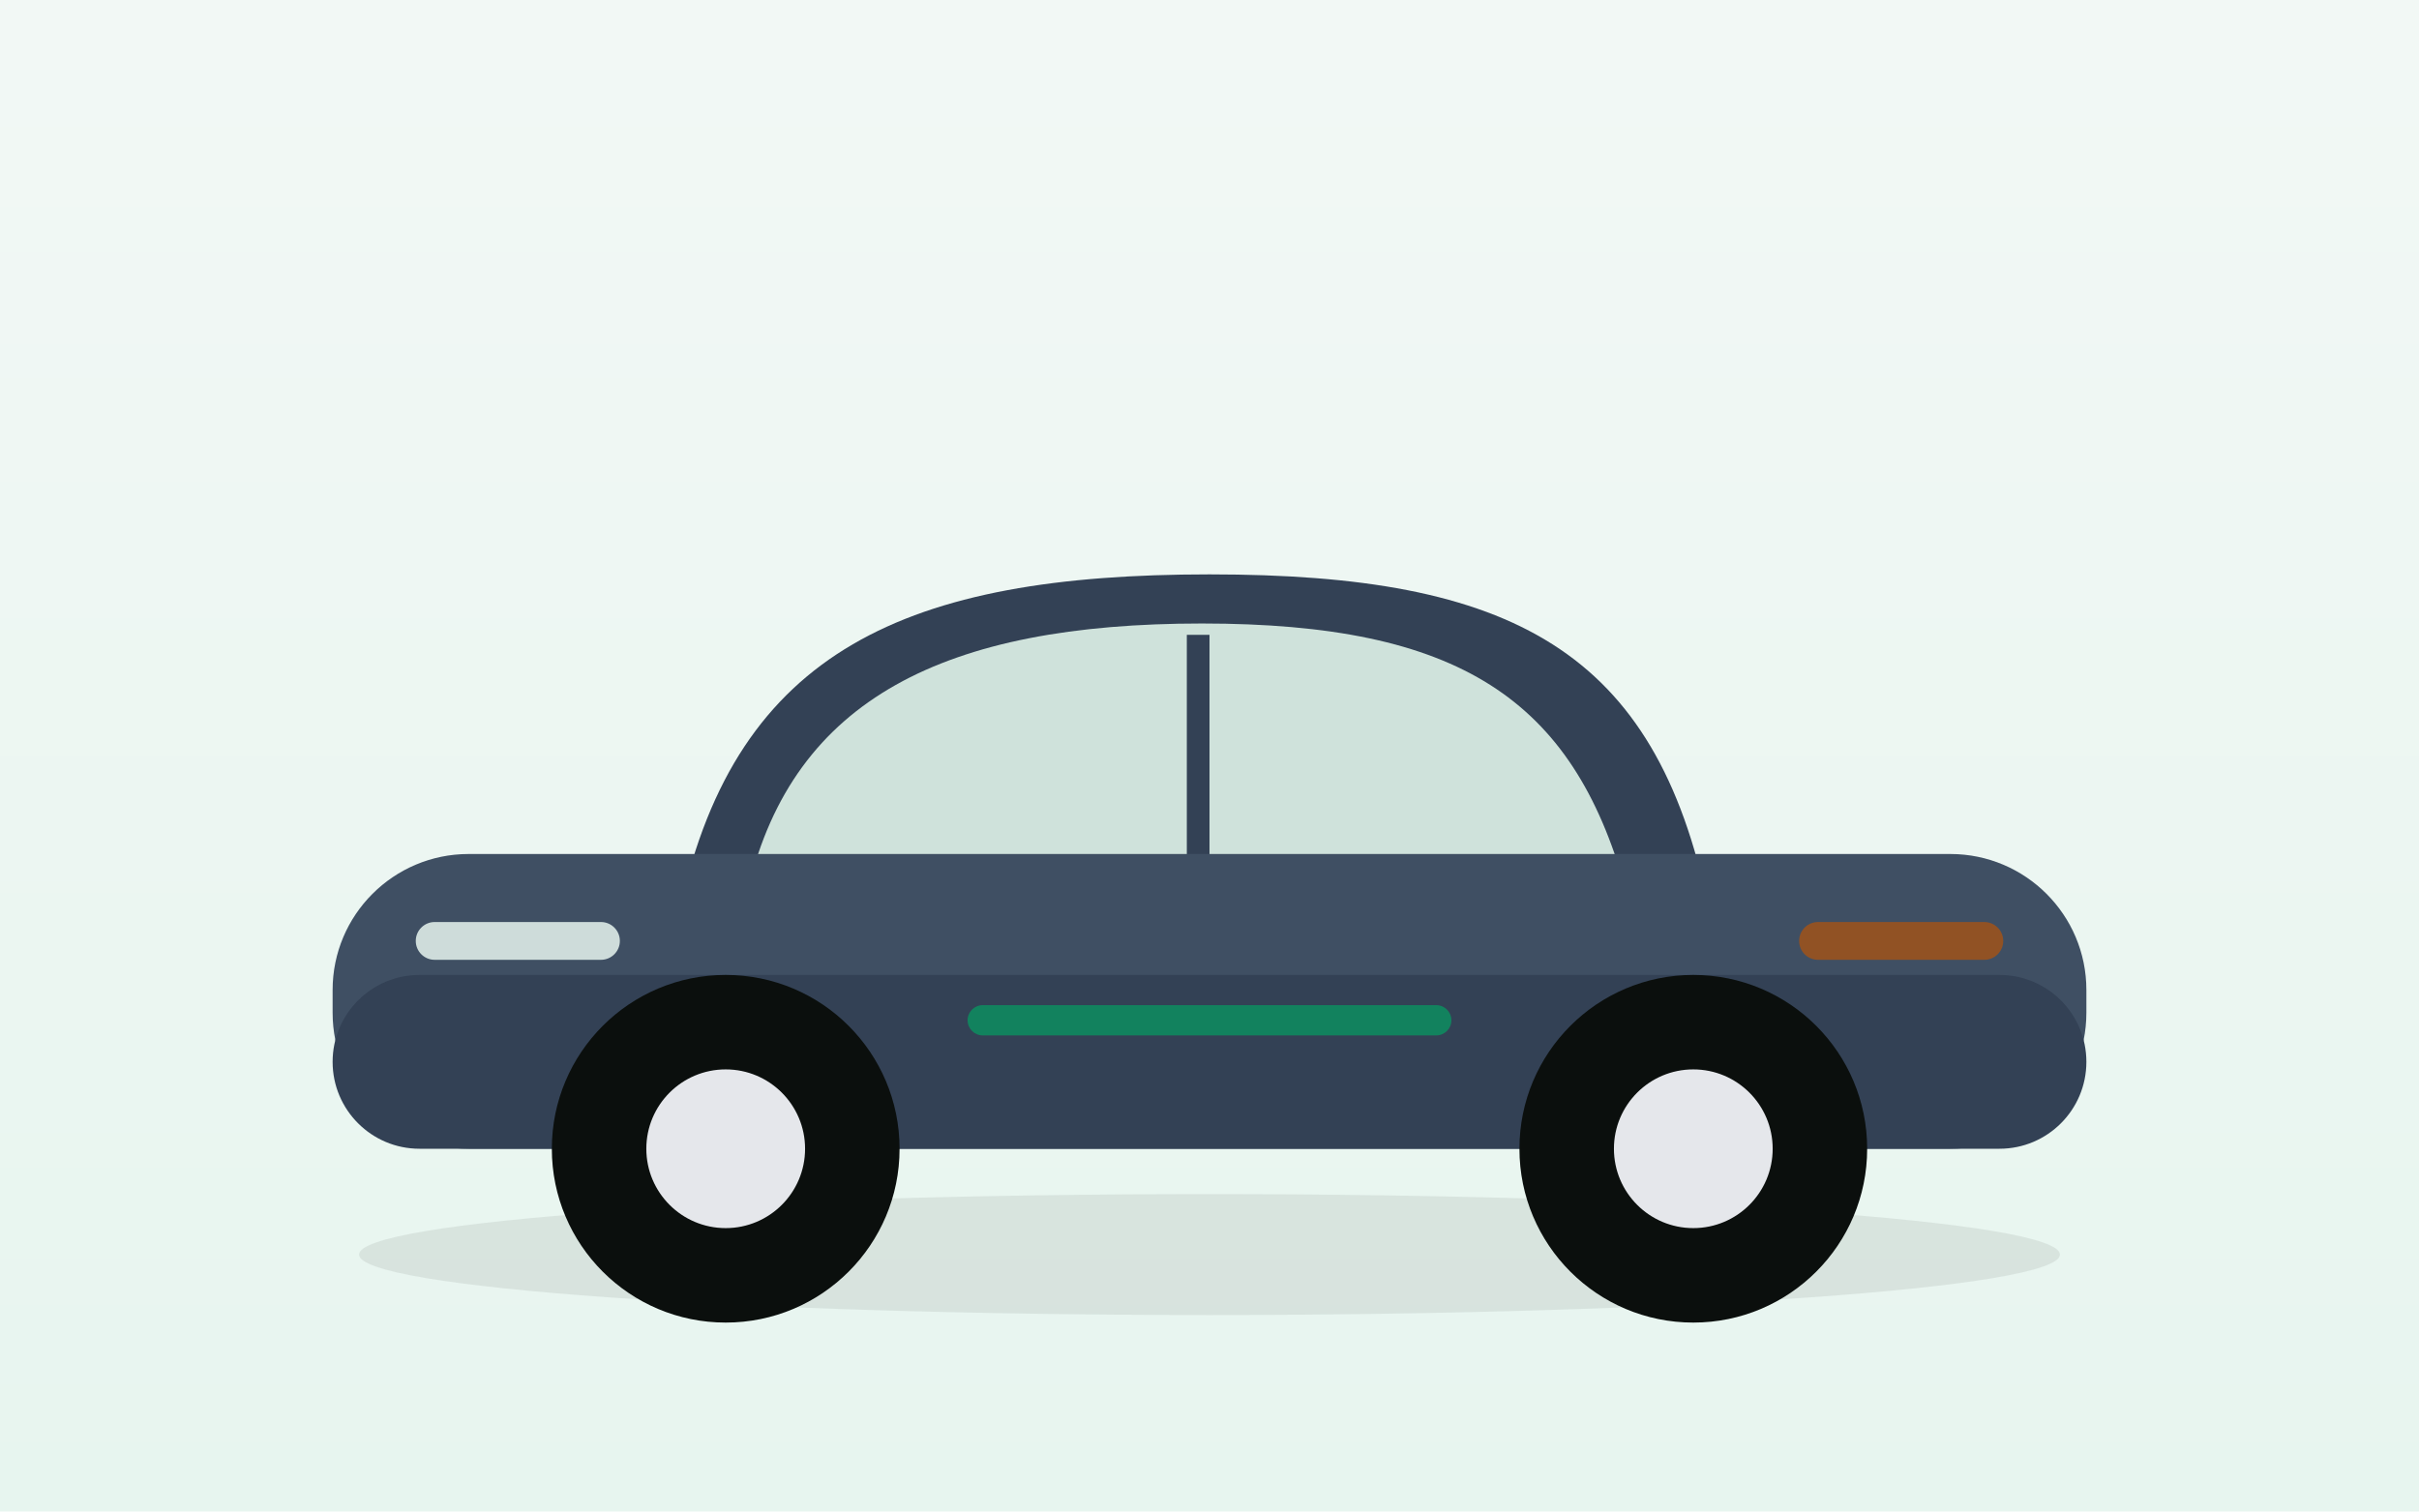
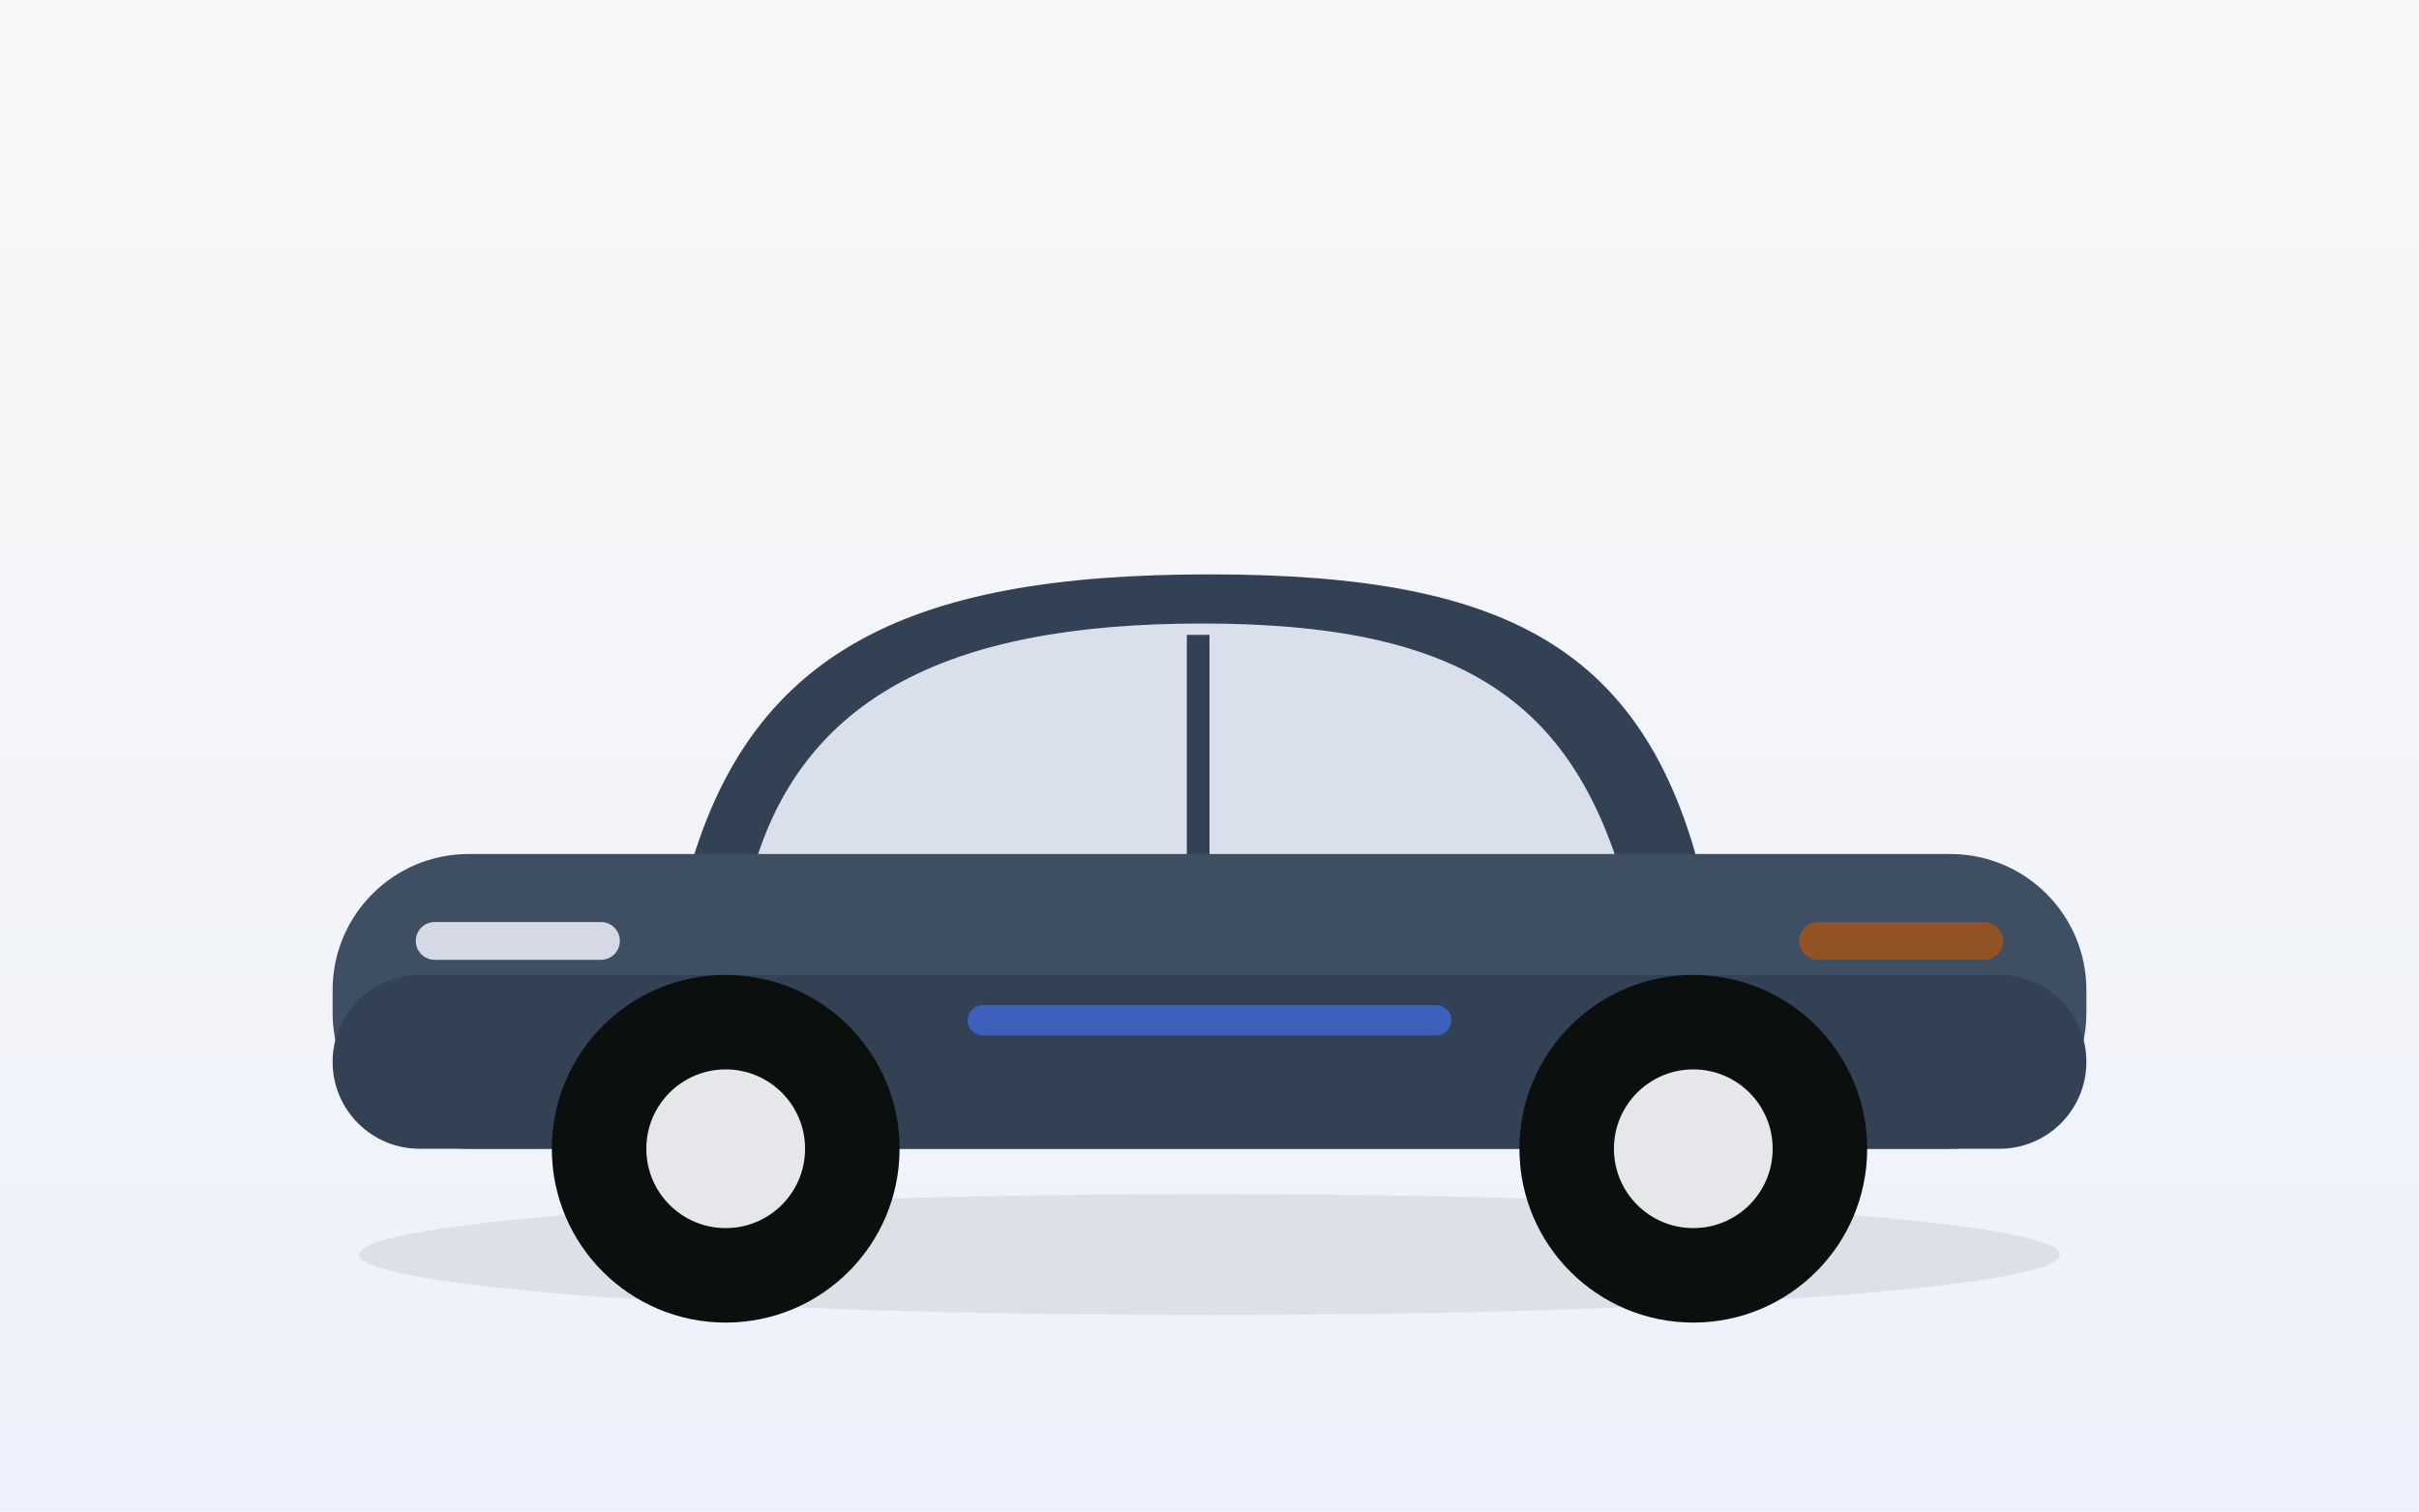
<svg xmlns="http://www.w3.org/2000/svg" viewBox="0 0 640 400" role="img" aria-label="Compact SUV illustration">
  <defs>
    <linearGradient id="bg" x1="0" y1="0" x2="0" y2="1">
-       <stop offset="0" stop-color="#f2f8f5" />
-       <stop offset="1" stop-color="#e7f5ef" />
+       <stop offset="0" stop-color="#f7f8f6" />
+       <stop offset="1" stop-color="#eef1fb" />
    </linearGradient>
  </defs>
  <rect width="640" height="400" fill="url(#bg)" />
  <ellipse cx="320" cy="332" rx="225" ry="16" fill="#0b0f0d" opacity="0.08" />
  <path d="M180 240 C195 172 240 152 320 152 C400 152 438 172 452 240 Z" fill="#334155" />
-   <path d="M198 235 C210 185 250 165 318 165 C386 165 416 185 430 235 Z" fill="#cfe2db" />
+   <path d="M198 235 C210 185 250 165 318 165 C386 165 416 185 430 235 Z" fill="#d9dfeb" />
  <rect x="314" y="168" width="6" height="70" fill="#334155" />
  <rect x="88" y="226" width="464" height="78" rx="36" fill="#3f4f63" />
  <rect x="88" y="258" width="464" height="46" rx="23" fill="#334155" />
-   <rect x="110" y="244" width="54" height="10" rx="5" fill="#e7f5ef" opacity="0.85" />
+   <rect x="110" y="244" width="54" height="10" rx="5" fill="#eef1fb" opacity="0.85" />
  <rect x="476" y="244" width="54" height="10" rx="5" fill="#b45309" opacity="0.7" />
  <circle cx="192" cy="304" r="46" fill="#0b0f0d" />
  <circle cx="192" cy="304" r="21" fill="#e5e7eb" />
  <circle cx="448" cy="304" r="46" fill="#0b0f0d" />
  <circle cx="448" cy="304" r="21" fill="#e5e7eb" />
-   <rect x="256" y="266" width="128" height="8" rx="4" fill="#0e8a5f" opacity="0.9" />
+   <rect x="256" y="266" width="128" height="8" rx="4" fill="#3e64c8" opacity="0.9" />
</svg>
